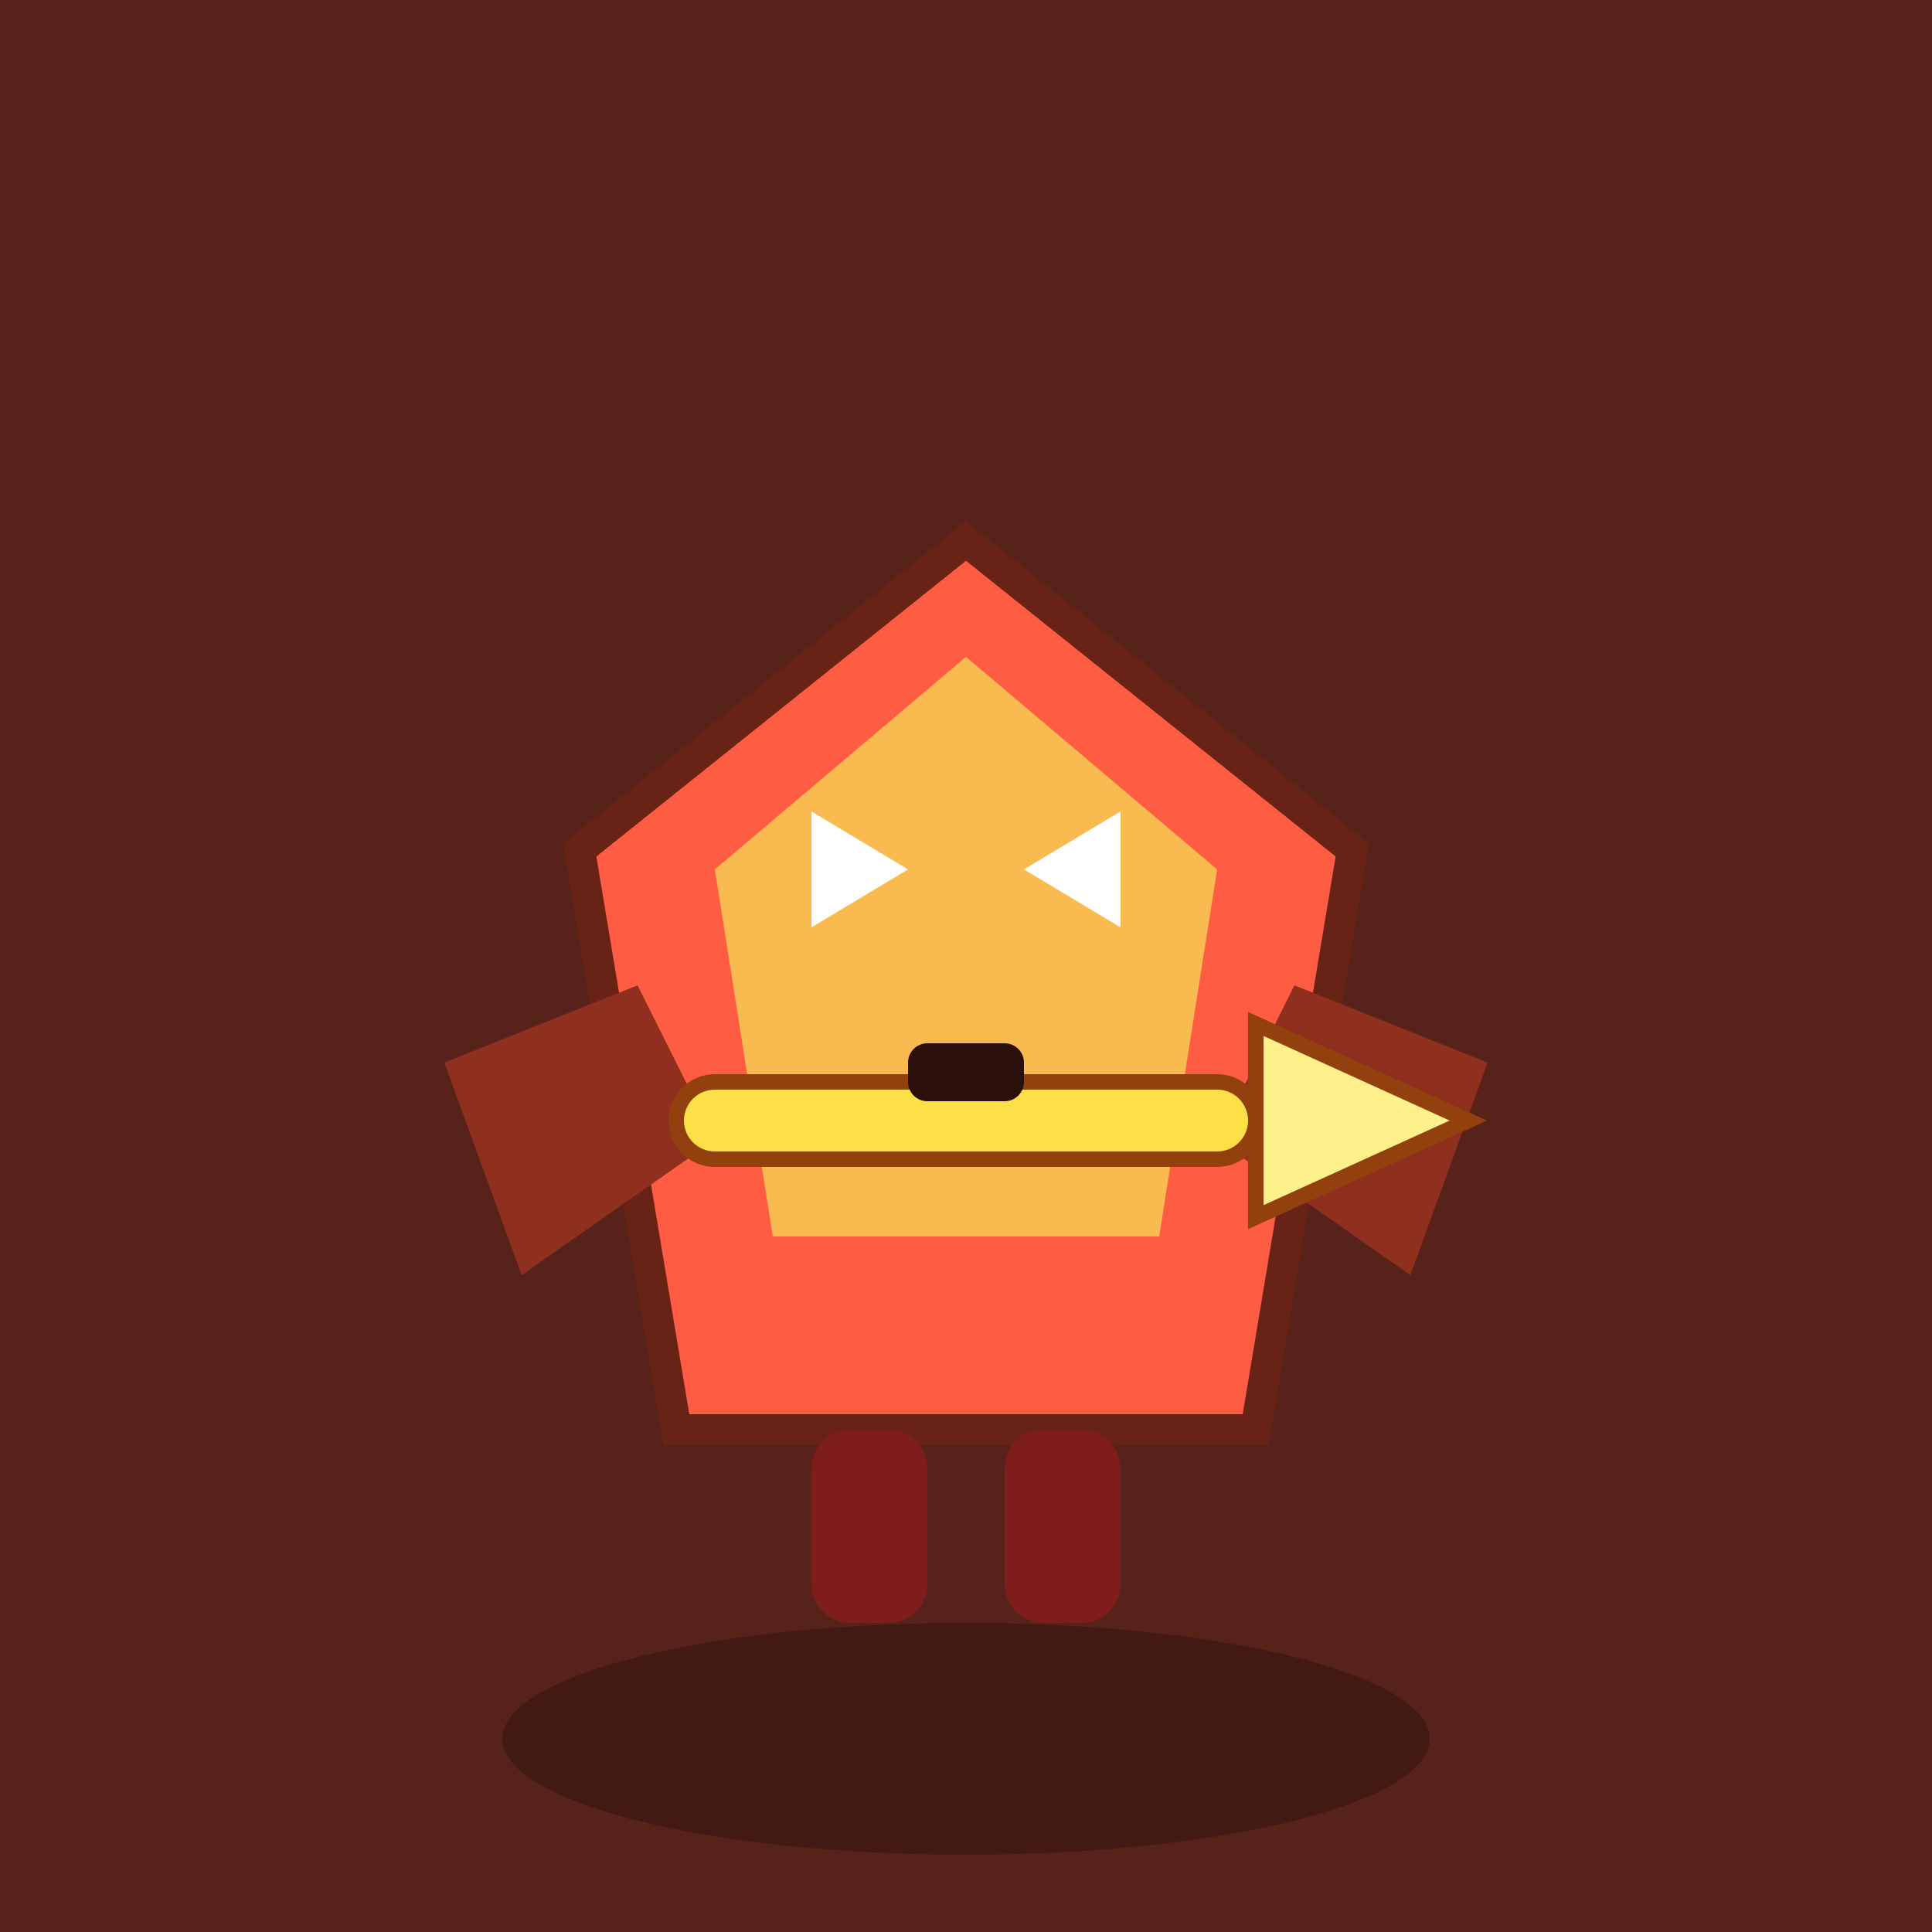
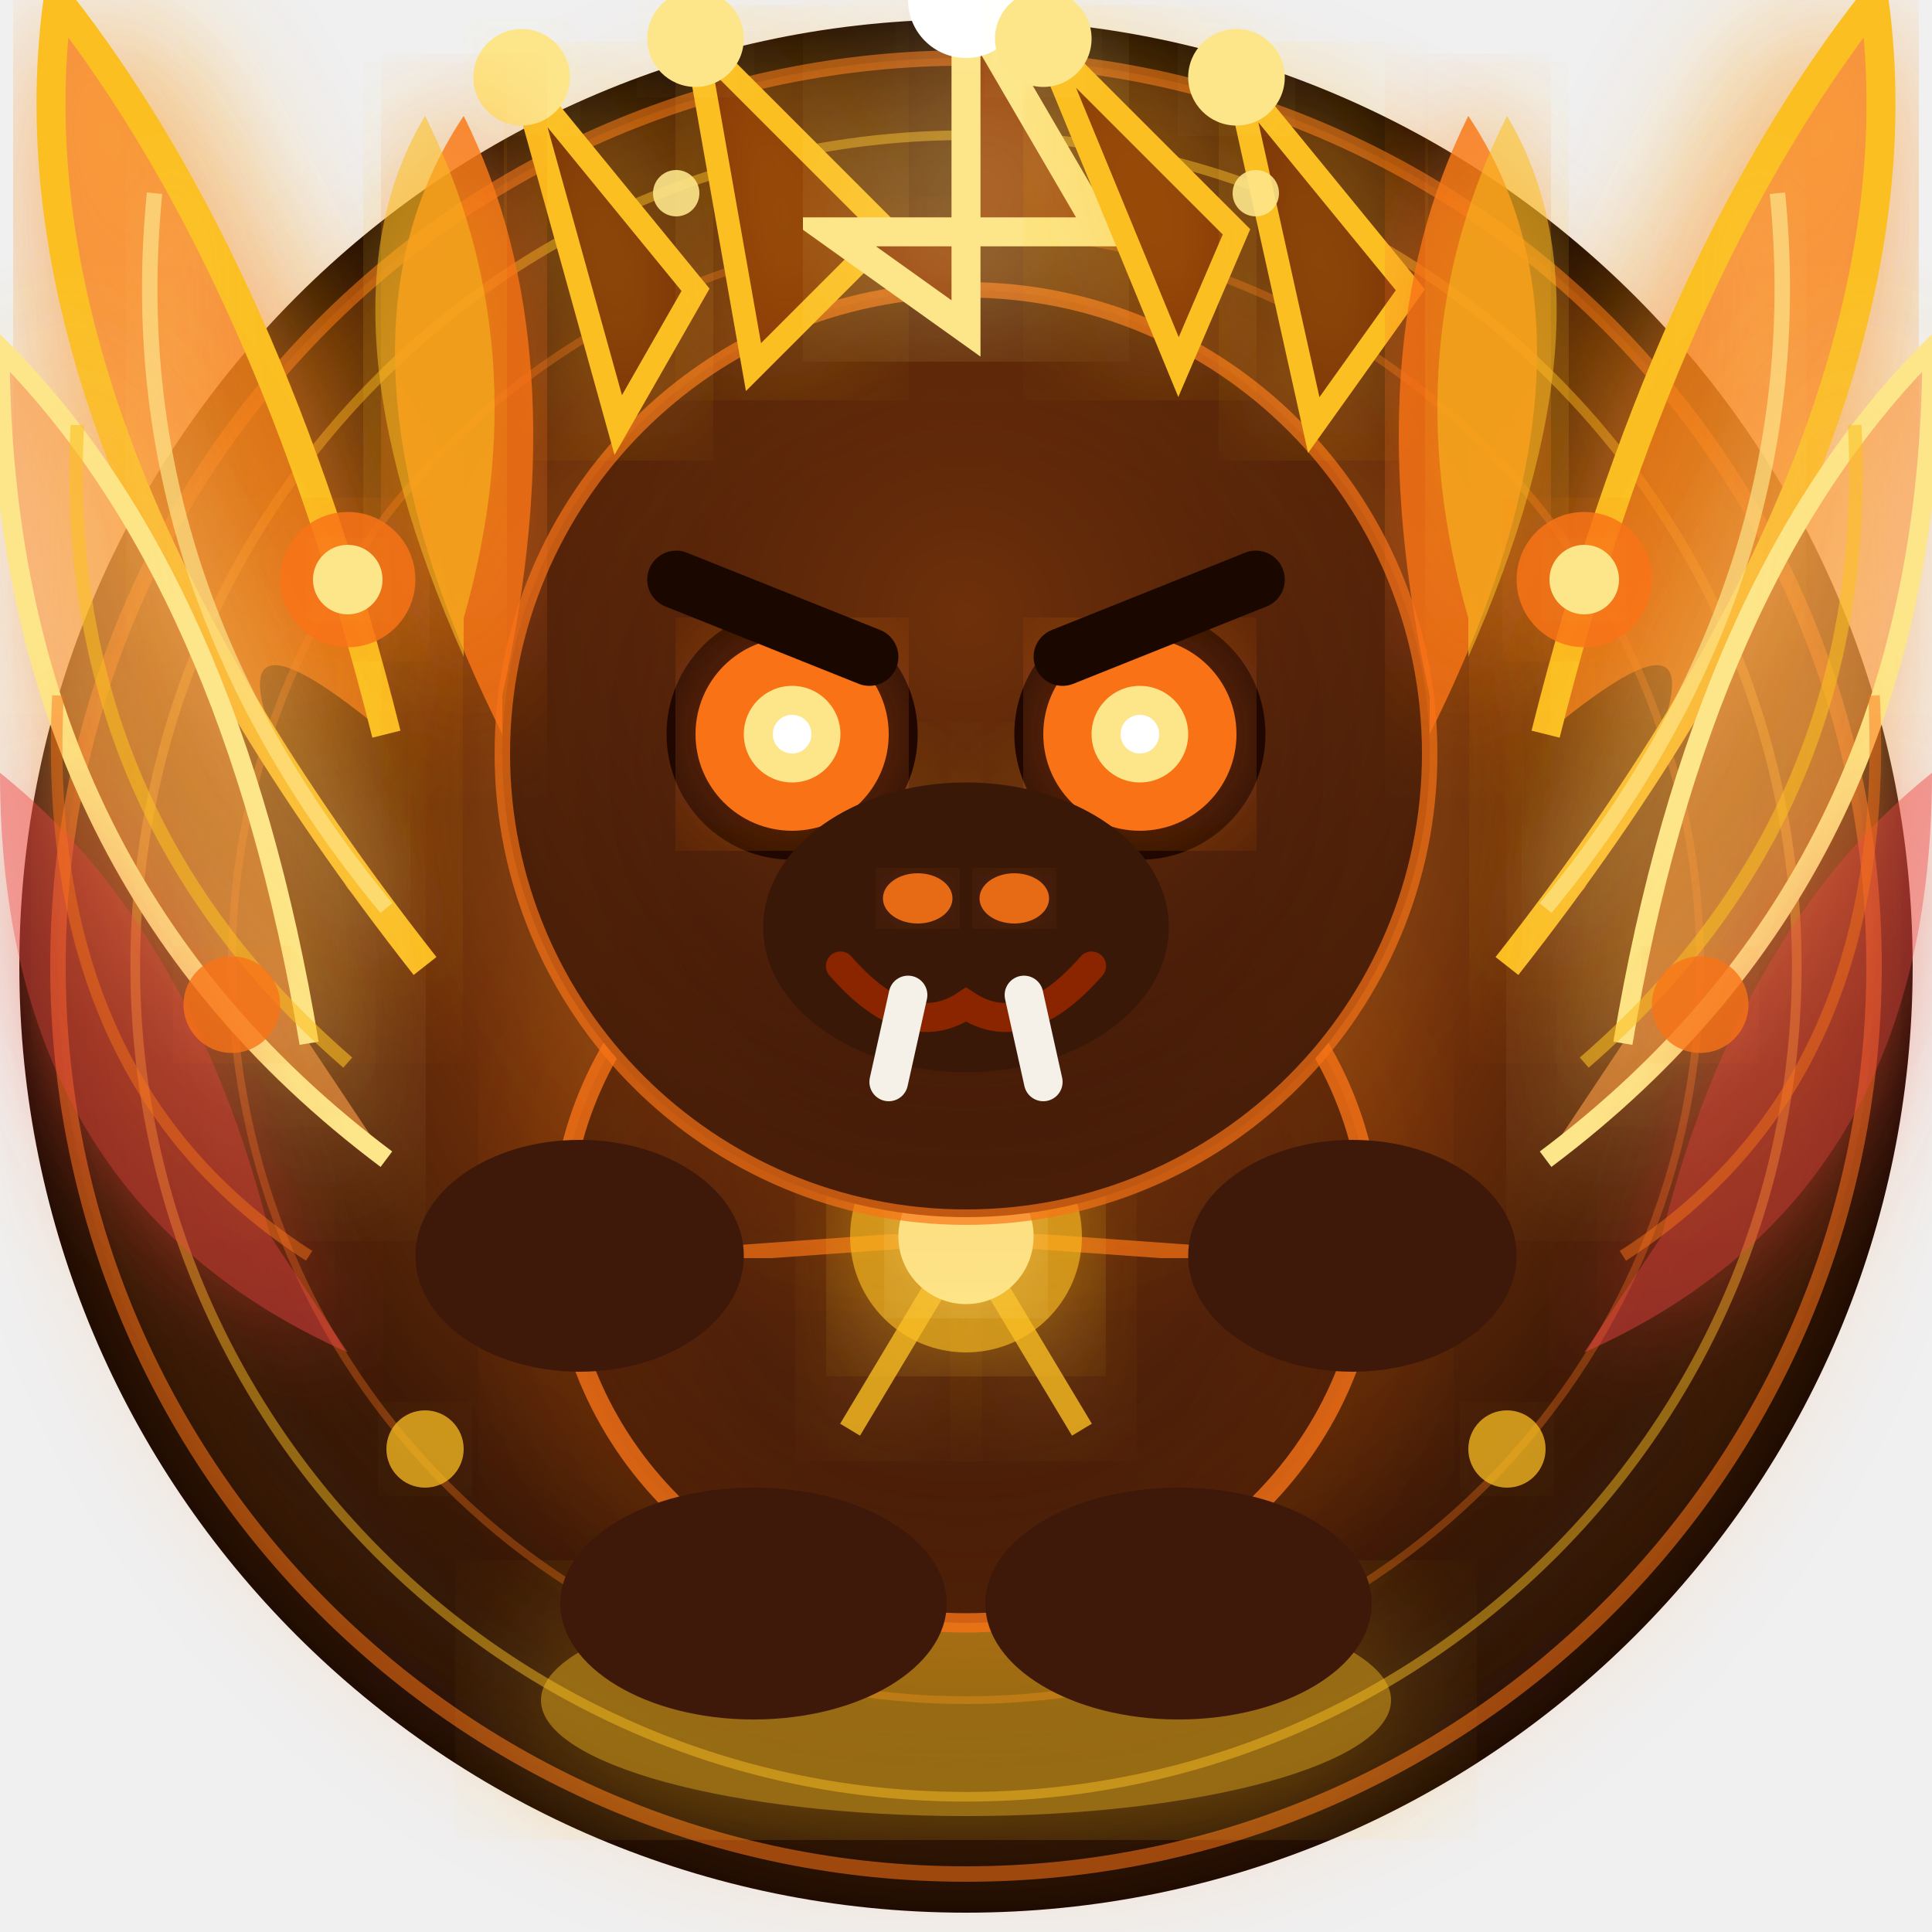
<svg xmlns="http://www.w3.org/2000/svg" viewBox="0 0 100 100">
-   <rect width="100" height="100" fill="#572219" />
-   <ellipse cx="50" cy="90" rx="24" ry="6" fill="#000" opacity="0.24" />
-   <path d="M50 28 L70 44 L65 74 L35 74 L30 44 Z" fill="#ff5c44" stroke="#682316" stroke-width="1.6" />
-   <path d="M50 34 L63 45 L60 64 L40 64 L37 45 Z" fill="#f9c14f" opacity="0.93" />
-   <path d="M33 51 L23 55 L27 66 L37 59 Z" fill="#8f2f1d" />
-   <path d="M67 51 L77 55 L73 66 L63 59 Z" fill="#8f2f1d" />
-   <rect x="42" y="74" width="6" height="10" rx="2" fill="#7f1d1d" />
-   <rect x="52" y="74" width="6" height="10" rx="2" fill="#7f1d1d" />
-   <rect x="35" y="56" width="30" height="4" rx="2" fill="#fde047" stroke="#92400e" stroke-width="0.8" />
-   <polygon points="65,53 76,58 65,63" fill="#fef08a" stroke="#92400e" stroke-width="0.8" />
-   <path d="M42 48 L47 45 L42 42 Z" fill="#fff" />
-   <path d="M58 48 L53 45 L58 42 Z" fill="#fff" />
-   <rect x="47" y="54" width="6" height="3" rx="1" fill="#2b0f0a" />
+   <defs>
+     <radialGradient id="bg" cx="50%" cy="50%" r="55%">
+       <stop offset="0%" stop-color="#501e06" />
+       <stop offset="100%" stop-color="#0c0302" />
+     </radialGradient>
+     <radialGradient id="body" cx="50%" cy="35%" r="60%">
+       <stop offset="0%" stop-color="#6e300a" />
+       <stop offset="100%" stop-color="#3e1808" />
+     </radialGradient>
+     <radialGradient id="lava" cx="50%" cy="50%" r="50%">
+       <stop offset="0%" stop-color="#fbbf24" />
+       <stop offset="50%" stop-color="#f97316" />
+       <stop offset="100%" stop-color="#9a3412" />
+     </radialGradient>
+     <radialGradient id="inferno" cx="50%" cy="40%" r="60%">
+       <stop offset="0%" stop-color="#fde68a" stop-opacity="0.5" />
+       <stop offset="50%" stop-color="#f97316" stop-opacity="0.3" />
+       <stop offset="100%" stop-color="#f97316" stop-opacity="0" />
+     </radialGradient>
+     <filter id="fire-glow">
+       <feGaussianBlur stdDeviation="4" result="blur" />
+       <feMerge>
+         <feMergeNode in="blur" />
+         <feMergeNode in="SourceGraphic" />
+       </feMerge>
+     </filter>
+     <filter id="intense-glow">
+       <feGaussianBlur stdDeviation="5" result="blur" />
+       <feMerge>
+         <feMergeNode in="blur" />
+         <feMergeNode in="SourceGraphic" />
+       </feMerge>
+     </filter>
+     <filter id="softglow">
+       <feGaussianBlur stdDeviation="2.5" result="blur" />
+       <feMerge>
+         <feMergeNode in="blur" />
+         <feMergeNode in="SourceGraphic" />
+       </feMerge>
+     </filter>
+   </defs>
+   <circle cx="50" cy="50" r="49" fill="url(#bg)" />
+   <circle cx="50" cy="50" r="47" fill="url(#inferno)" />
+   <circle cx="50" cy="50" r="47" fill="none" stroke="#f97316" stroke-width="0.8" opacity="0.6" filter="url(#softglow)" />
+   <circle cx="50" cy="50" r="43" fill="none" stroke="#fbbf24" stroke-width="0.5" opacity="0.5" filter="url(#softglow)" />
+   <circle cx="50" cy="50" r="38" fill="none" stroke="#f97316" stroke-width="0.4" opacity="0.35" />
+   <ellipse cx="50" cy="88" rx="22" ry="6" fill="#fbbf24" opacity="0.5" filter="url(#intense-glow)" />
+   <path d="M22 50 Q0 22 3 0 Q14 14 20 38 Q8 28 18 46 Z" fill="#f97316" opacity="0.8" filter="url(#fire-glow)" />
+   <path d="M22 50 Q0 22 3 0 Q14 14 20 38" stroke="#fbbf24" stroke-width="1.5" fill="none" filter="url(#fire-glow)" />
+   <path d="M20 60 Q0 45 0 18 Q12 30 16 54 Z" fill="#fb923c" opacity="0.65" filter="url(#fire-glow)" />
+   <path d="M20 60 Q0 45 0 18 Q12 30 16 54" stroke="#fde68a" stroke-width="1" fill="none" filter="url(#fire-glow)" />
+   <path d="M18 70 Q0 62 0 40 Q10 48 14 64 Z" fill="#ef4444" opacity="0.5" filter="url(#softglow)" />
+   <path d="M20 47 Q6 30 8 10" stroke="#fde68a" stroke-width="0.8" fill="none" opacity="0.7" filter="url(#softglow)" />
+   <path d="M18 55 Q3 42 4 22" stroke="#fbbf24" stroke-width="0.7" fill="none" opacity="0.6" filter="url(#softglow)" />
+   <path d="M16 65 Q2 56 3 36" stroke="#f97316" stroke-width="0.6" fill="none" opacity="0.5" filter="url(#softglow)" />
+   <path d="M78 50 Q100 22 97 0 Q86 14 80 38 Q92 28 82 46 Z" fill="#f97316" opacity="0.8" filter="url(#fire-glow)" />
+   <path d="M78 50 Q100 22 97 0 Q86 14 80 38" stroke="#fbbf24" stroke-width="1.5" fill="none" filter="url(#fire-glow)" />
+   <path d="M80 60 Q100 45 100 18 Q88 30 84 54 Z" fill="#fb923c" opacity="0.65" filter="url(#fire-glow)" />
+   <path d="M80 60 Q100 45 100 18 Q88 30 84 54" stroke="#fde68a" stroke-width="1" fill="none" filter="url(#fire-glow)" />
+   <path d="M82 70 Q100 62 100 40 Q90 48 86 64 Z" fill="#ef4444" opacity="0.5" filter="url(#softglow)" />
+   <path d="M80 47 Q94 30 92 10" stroke="#fde68a" stroke-width="0.8" fill="none" opacity="0.7" filter="url(#softglow)" />
+   <path d="M82 55 Q97 42 96 22" stroke="#fbbf24" stroke-width="0.7" fill="none" opacity="0.6" filter="url(#softglow)" />
+   <path d="M84 65 Q98 56 97 36" stroke="#f97316" stroke-width="0.6" fill="none" opacity="0.5" filter="url(#softglow)" />
+   <ellipse cx="50" cy="64" rx="21" ry="20" fill="url(#body)" />
+   <ellipse cx="50" cy="64" rx="21" ry="20" fill="none" stroke="#f97316" stroke-width="1" filter="url(#fire-glow)" opacity="0.8" />
+   <path d="M42 58 L50 64 L44 74" stroke="#fbbf24" stroke-width="1.2" fill="none" filter="url(#fire-glow)" opacity="0.8" />
+   <path d="M58 58 L50 64 L56 74" stroke="#fbbf24" stroke-width="1.2" fill="none" filter="url(#fire-glow)" opacity="0.8" />
+   <path d="M36 65 L50 64 L64 65" stroke="#f97316" stroke-width="0.8" fill="none" filter="url(#softglow)" opacity="0.7" />
+   <circle cx="50" cy="64" r="6" fill="#fbbf24" opacity="0.7" filter="url(#intense-glow)" />
+   <circle cx="50" cy="64" r="3.5" fill="#fde68a" filter="url(#fire-glow)" />
+   <circle cx="50" cy="39" r="24" fill="url(#body)" />
+   <circle cx="50" cy="39" r="24" fill="none" stroke="#f97316" stroke-width="0.8" filter="url(#fire-glow)" opacity="0.7" />
+   <path d="M42 38 L50 44" stroke="#fbbf24" stroke-width="0.8" fill="none" filter="url(#softglow)" opacity="0.6" />
+   <path d="M58 38 L50 44" stroke="#fbbf24" stroke-width="0.8" fill="none" filter="url(#softglow)" opacity="0.6" />
+   <path d="M32 22 L27 4 L36 15 Z" fill="#6b2200" />
+   <path d="M32 22 L27 4 L36 15 Z" fill="none" stroke="#fbbf24" stroke-width="1.2" filter="url(#fire-glow)" />
+   <path d="M39 19 L36 2 L46 12 Z" fill="#7a2800" />
+   <path d="M39 19 L36 2 L46 12 Z" fill="none" stroke="#fbbf24" stroke-width="1.2" filter="url(#fire-glow)" />
+   <path d="M50 17 L50 0 L57 12 L43 12 Z" fill="#8b3000" />
+   <path d="M50 17 L50 0 L57 12 L43 12 Z" fill="none" stroke="#fde68a" stroke-width="1.5" filter="url(#intense-glow)" />
+   <path d="M61 19 L54 2 L64 12 Z" fill="#7a2800" />
+   <path d="M61 19 L54 2 L64 12 Z" fill="none" stroke="#fbbf24" stroke-width="1.2" filter="url(#fire-glow)" />
+   <path d="M68 22 L64 4 L73 15 Z" fill="#6b2200" />
+   <path d="M68 22 L64 4 L73 15 Z" fill="none" stroke="#fbbf24" stroke-width="1.2" filter="url(#fire-glow)" />
+   <circle cx="27" cy="4" r="2.5" fill="#fde68a" filter="url(#intense-glow)" />
+   <circle cx="36" cy="2" r="2.5" fill="#fde68a" filter="url(#intense-glow)" />
+   <circle cx="50" cy="0" r="3" fill="white" filter="url(#intense-glow)" />
+   <circle cx="54" cy="2" r="2.5" fill="#fde68a" filter="url(#intense-glow)" />
+   <circle cx="64" cy="4" r="2.5" fill="#fde68a" filter="url(#intense-glow)" />
+   <path d="M26 38 Q16 18 24 6 Q30 18 26 36" fill="#f97316" opacity="0.85" filter="url(#fire-glow)" />
+   <path d="M24 34 Q16 16 22 6 Q28 18 24 32" fill="#fbbf24" opacity="0.6" filter="url(#fire-glow)" />
+   <path d="M74 38 Q84 18 76 6 Q70 18 74 36" fill="#f97316" opacity="0.85" filter="url(#fire-glow)" />
+   <path d="M76 34 Q84 16 78 6 Q72 18 76 32" fill="#fbbf24" opacity="0.6" filter="url(#fire-glow)" />
+   <circle cx="41" cy="38" r="6.5" fill="#200800" />
+   <circle cx="59" cy="38" r="6.5" fill="#200800" />
+   <circle cx="41" cy="38" r="5" fill="#f97316" filter="url(#intense-glow)" />
+   <circle cx="59" cy="38" r="5" fill="#f97316" filter="url(#intense-glow)" />
+   <circle cx="41" cy="38" r="2.5" fill="#fde68a" />
+   <circle cx="59" cy="38" r="2.5" fill="#fde68a" />
+   <circle cx="41" cy="38" r="1" fill="white" />
+   <circle cx="59" cy="38" r="1" fill="white" />
+   <path d="M35 30 L45 34" stroke="#1a0800" stroke-width="3" stroke-linecap="round" />
+   <path d="M55 34 L65 30" stroke="#1a0800" stroke-width="3" stroke-linecap="round" />
+   <ellipse cx="50" cy="48" rx="10.5" ry="7.5" fill="#3a1808" />
+   <ellipse cx="47.5" cy="46.5" rx="1.8" ry="1.3" fill="#f97316" opacity="0.9" filter="url(#softglow)" />
+   <ellipse cx="52.5" cy="46.5" rx="1.8" ry="1.3" fill="#f97316" opacity="0.9" filter="url(#softglow)" />
+   <path d="M43.5 50 Q47 54 50 52 Q53 54 56.5 50" stroke="#8b2500" stroke-width="1.5" fill="none" stroke-linecap="round" />
+   <path d="M47 51.5 L46 56" stroke="#f5f0e8" stroke-width="2" stroke-linecap="round" />
+   <path d="M53 51.5 L54 56" stroke="#f5f0e8" stroke-width="2" stroke-linecap="round" />
+   <circle cx="18" cy="30" r="3.5" fill="#f97316" opacity="0.85" filter="url(#intense-glow)" />
+   <circle cx="18" cy="30" r="1.8" fill="#fde68a" filter="url(#fire-glow)" />
+   <circle cx="82" cy="30" r="3.5" fill="#f97316" opacity="0.85" filter="url(#intense-glow)" />
+   <circle cx="82" cy="30" r="1.8" fill="#fde68a" filter="url(#fire-glow)" />
+   <circle cx="12" cy="52" r="2.5" fill="#f97316" opacity="0.8" filter="url(#fire-glow)" />
+   <circle cx="88" cy="52" r="2.5" fill="#f97316" opacity="0.8" filter="url(#fire-glow)" />
+   <circle cx="22" cy="75" r="2" fill="#fbbf24" opacity="0.75" filter="url(#fire-glow)" />
+   <circle cx="78" cy="75" r="2" fill="#fbbf24" opacity="0.75" filter="url(#fire-glow)" />
+   <ellipse cx="30" cy="65" rx="8.5" ry="6" fill="#3e1808" />
+   <ellipse cx="70" cy="65" rx="8.5" ry="6" fill="#3e1808" />
+   <ellipse cx="39" cy="83" rx="10" ry="6" fill="#3e1808" />
+   <ellipse cx="61" cy="83" rx="10" ry="6" fill="#3e1808" />
+   <circle cx="35" cy="10" r="1.2" fill="#fde68a" filter="url(#fire-glow)" opacity="0.9" />
+   <circle cx="65" cy="10" r="1.2" fill="#fde68a" filter="url(#fire-glow)" opacity="0.9" />
</svg>
